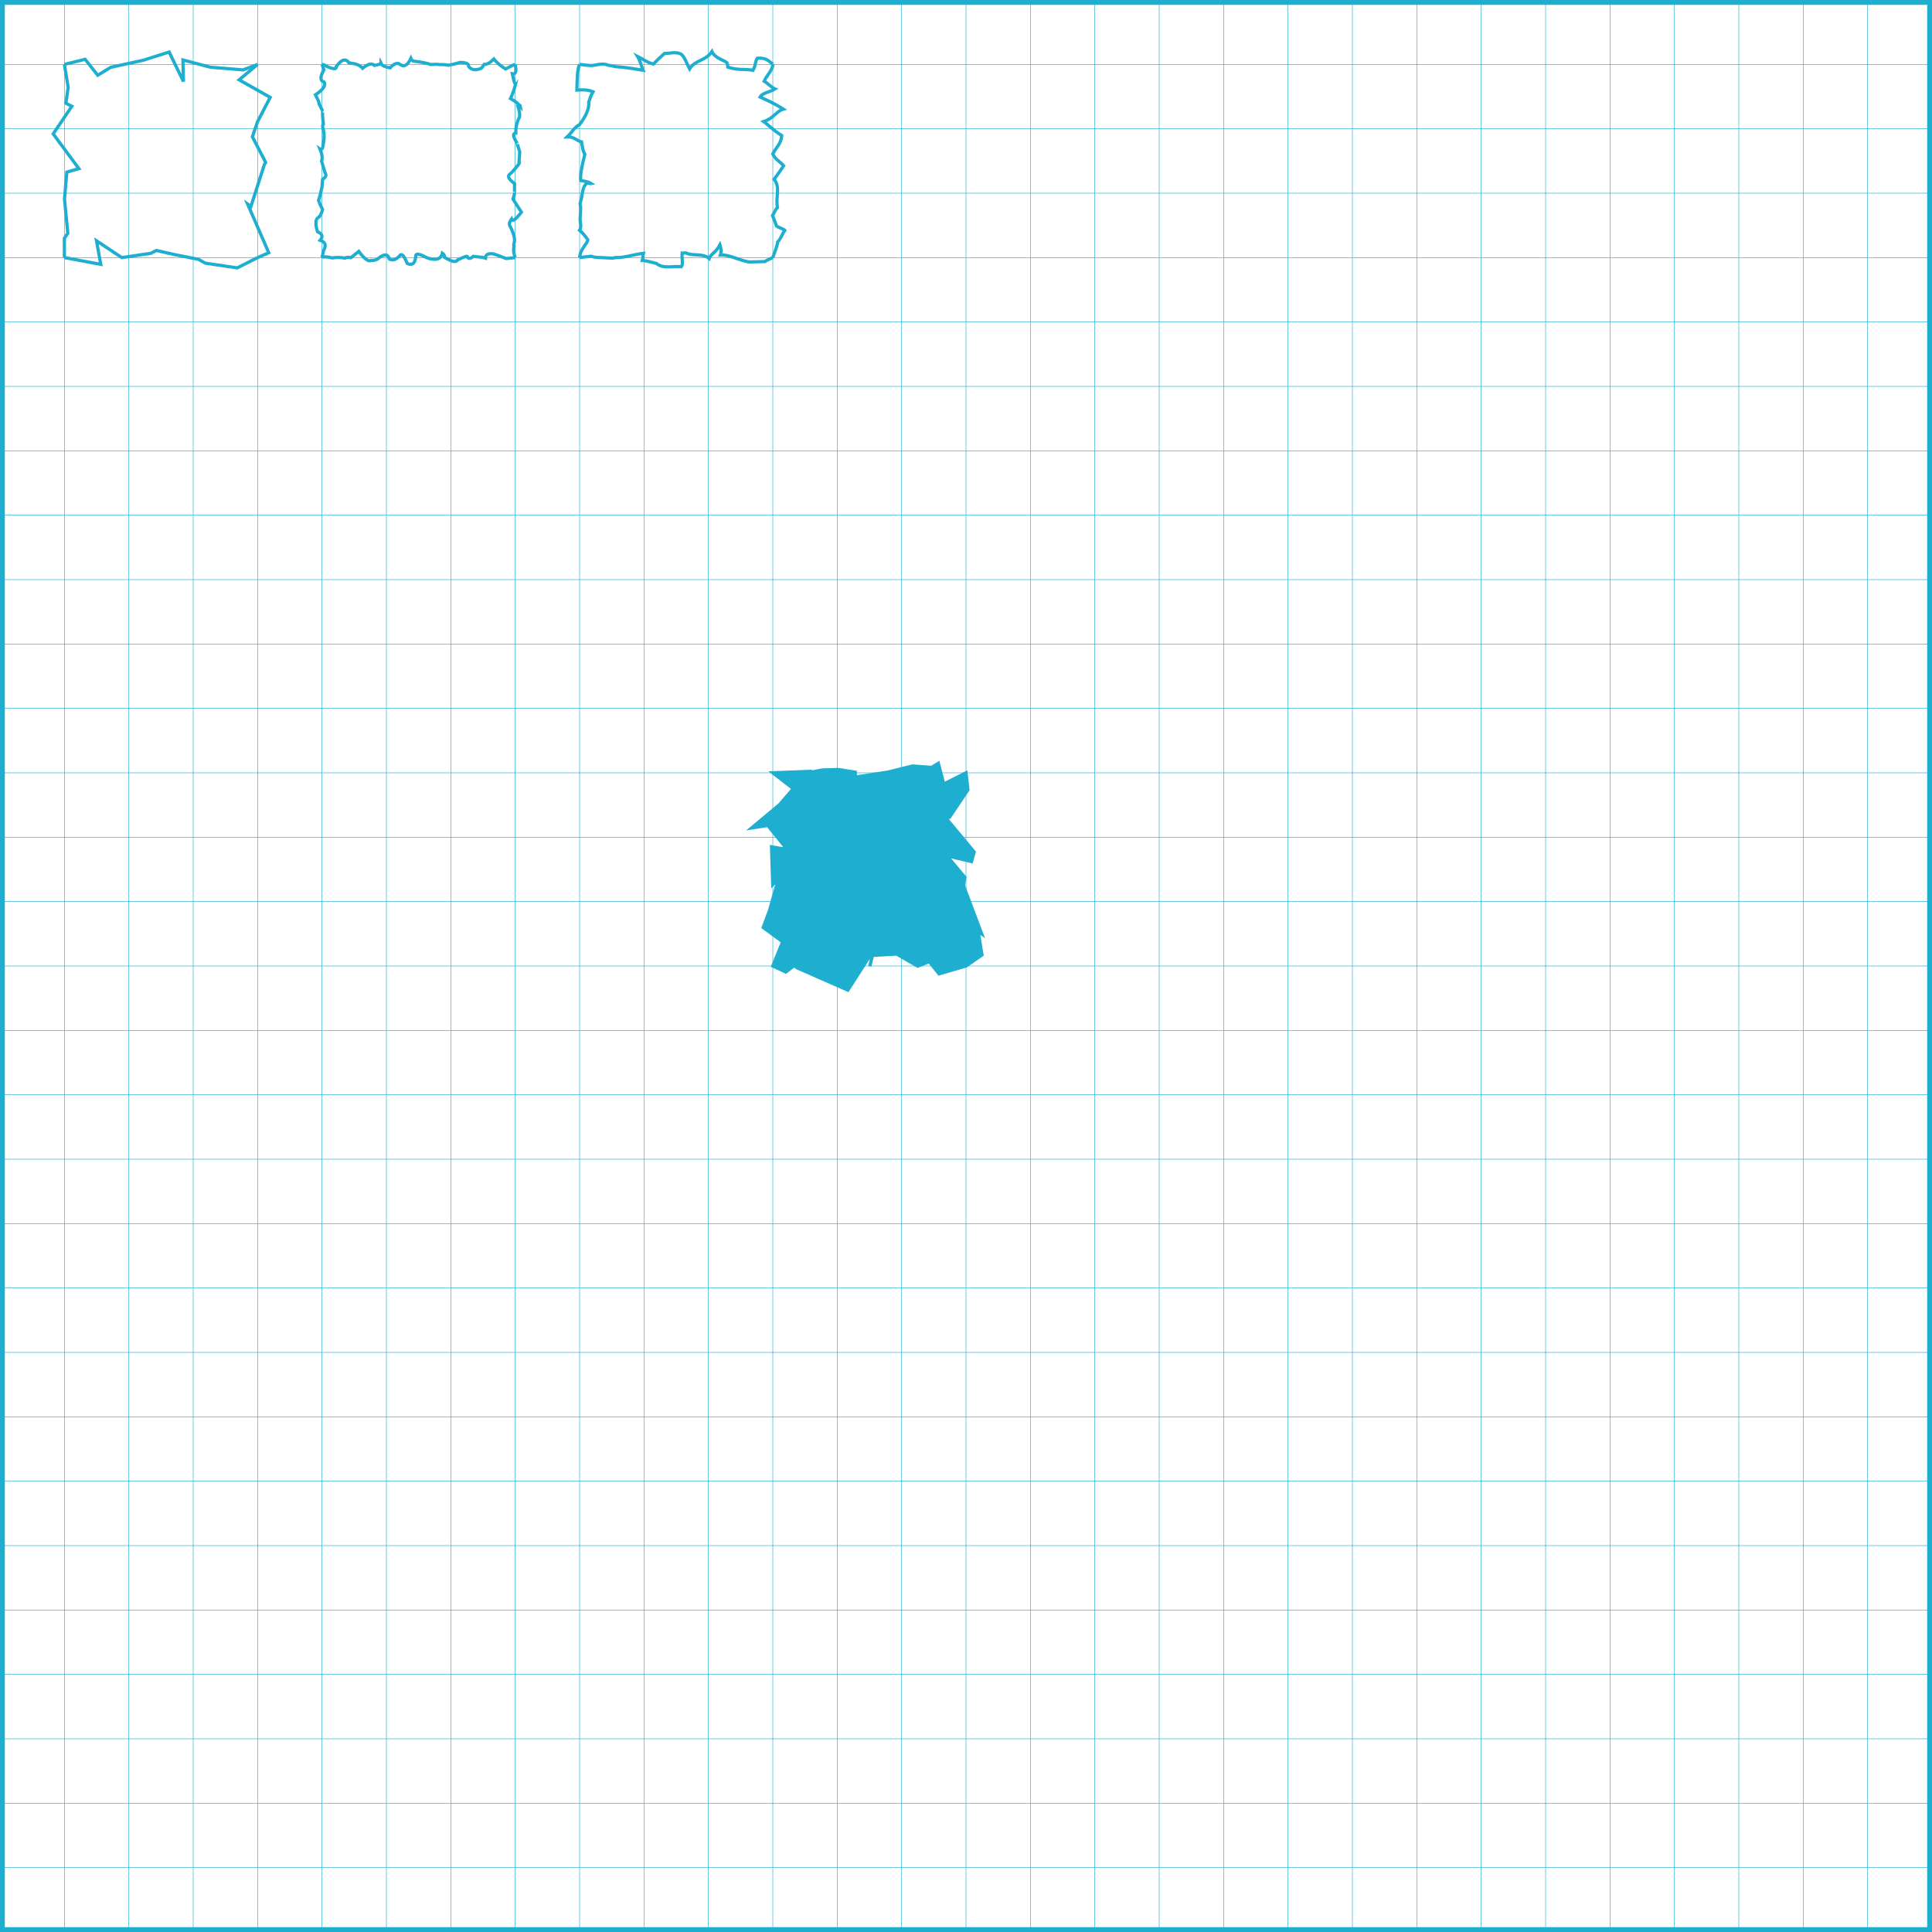
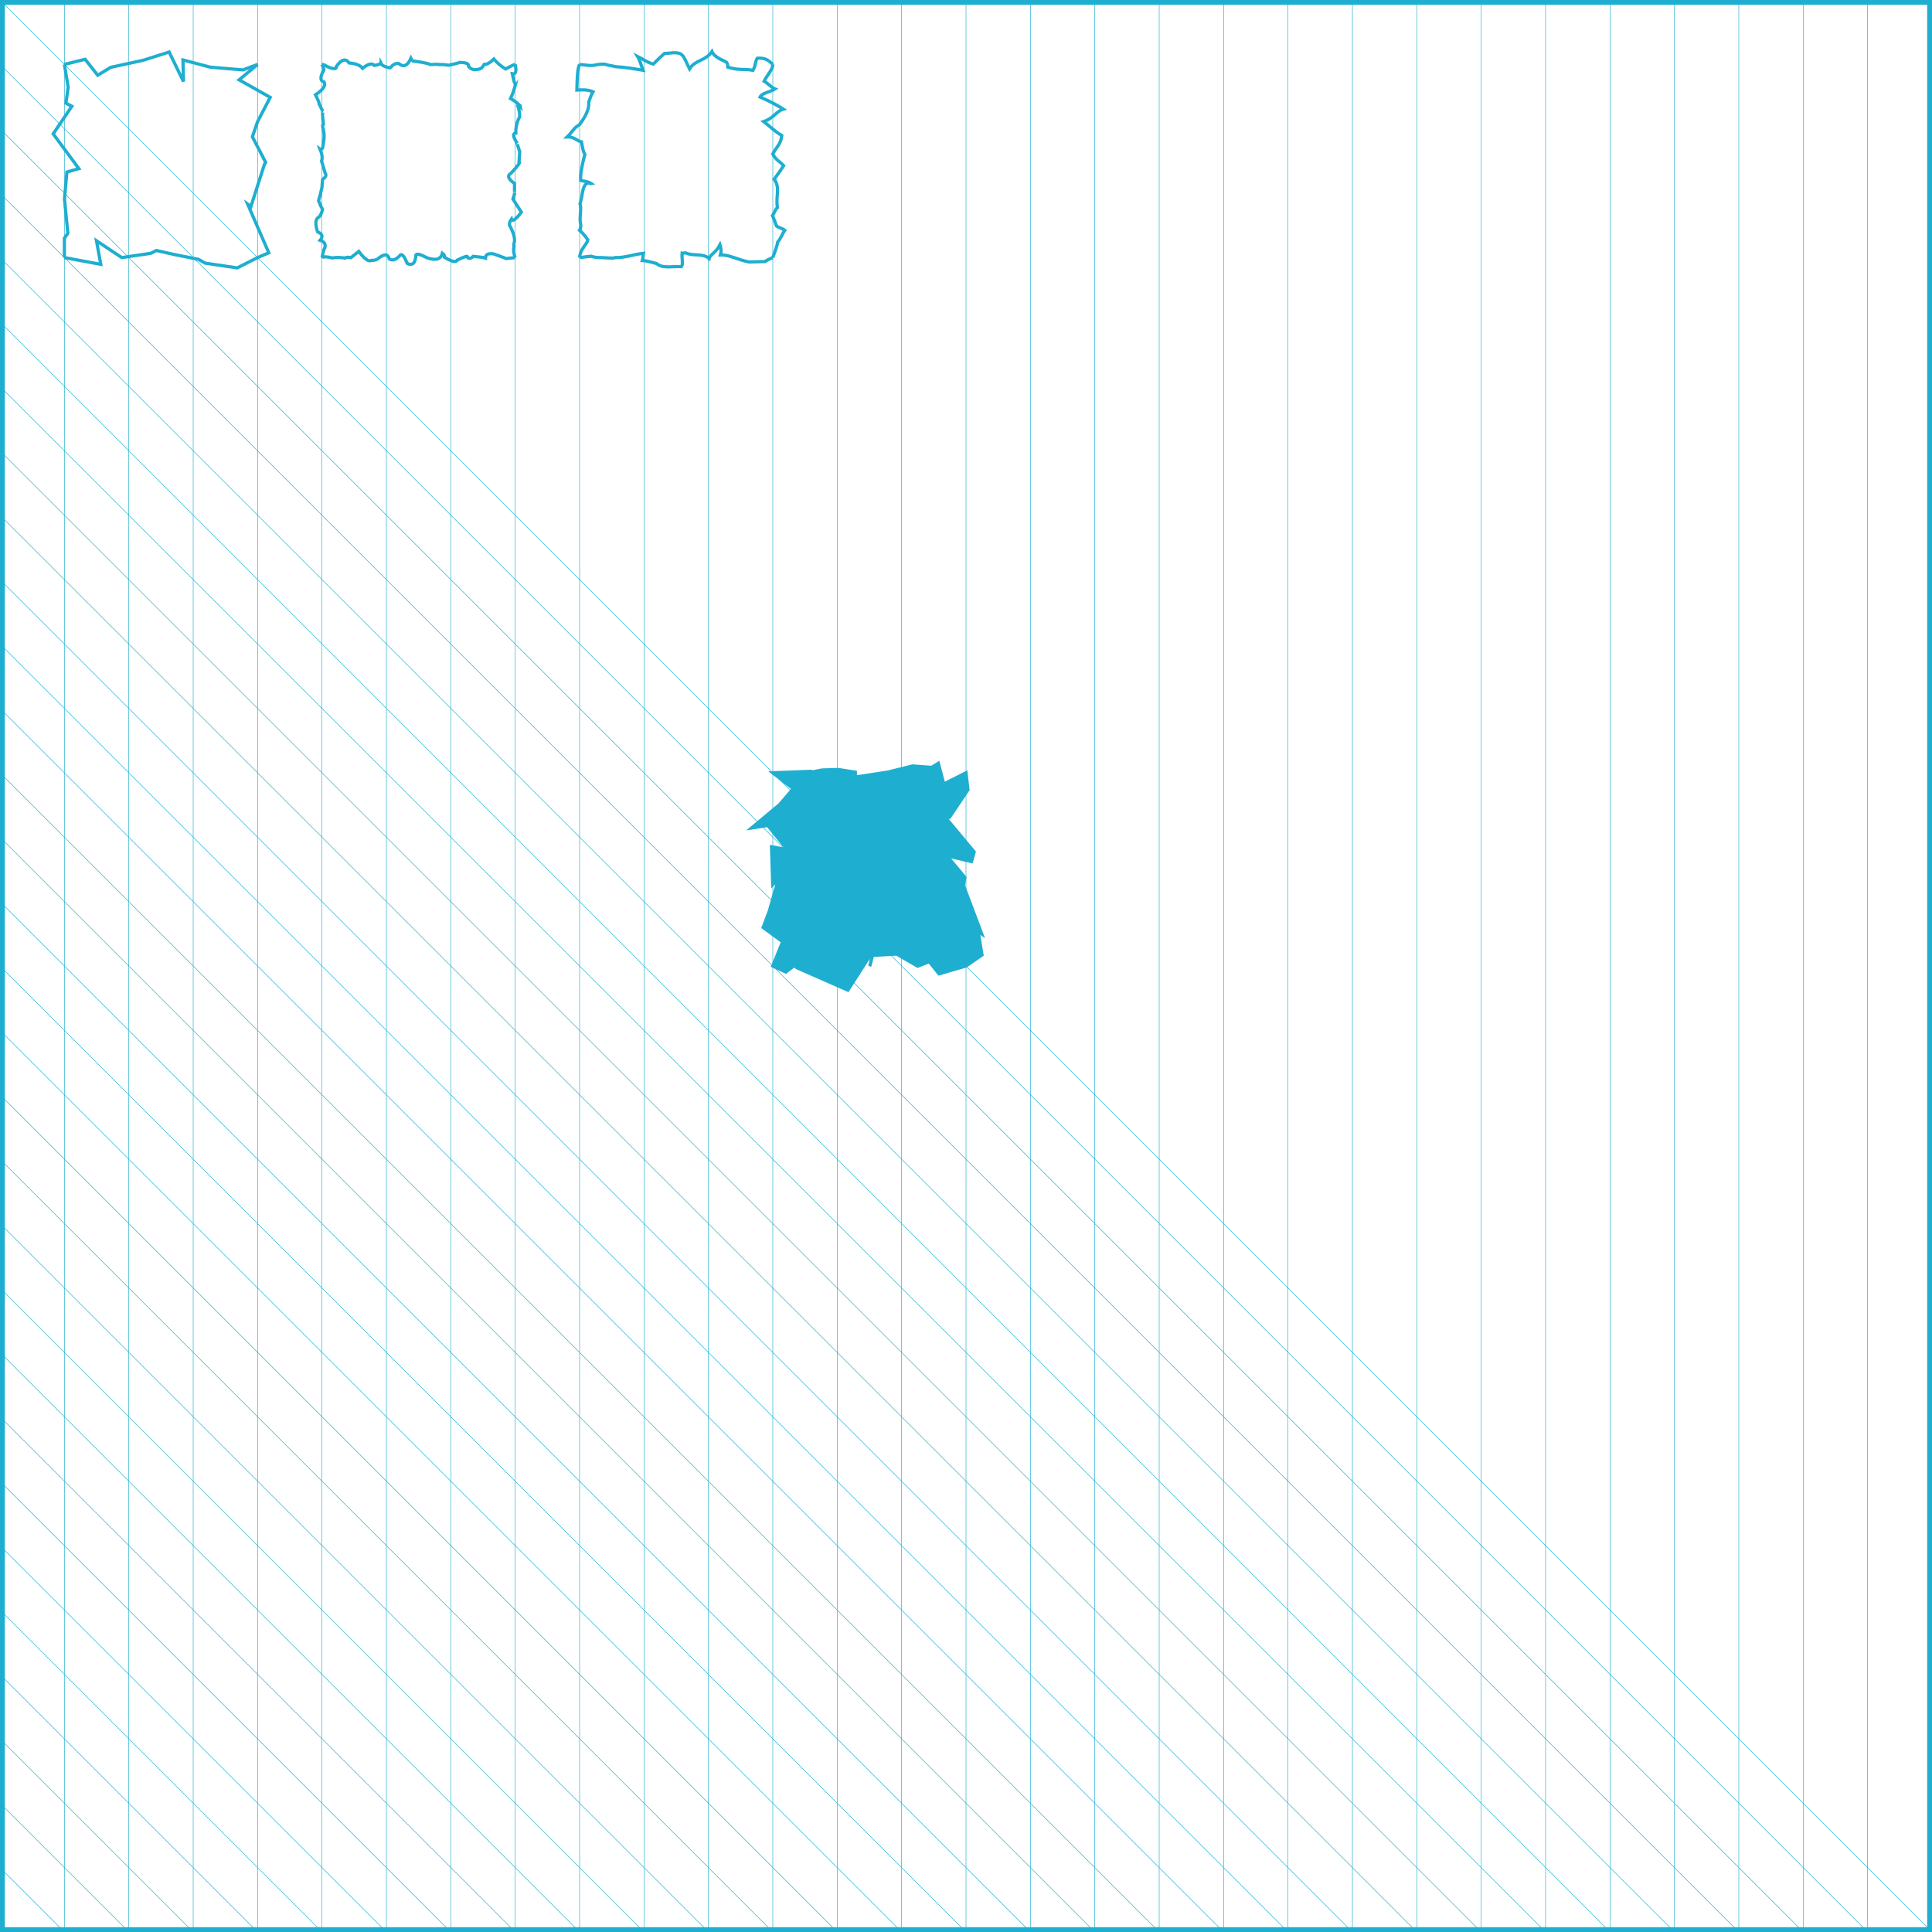
<svg xmlns="http://www.w3.org/2000/svg" viewBox="0 0 3000 3000" width="7.5in" height="7.5in">
  <defs>
    <pattern id="hatch00" viewBox="0 0 25.0 25.0" patternUnits="userSpaceOnUse" x="0" y="0" width="25.0" height="25.0">
      <g>
        <line stroke="#1EAED0" stroke-width="2.5" x1="0" y1="0" x2="25.0" y2="25.0" />
      </g>
    </pattern>
    <pattern id="wave00" viewBox="0 0 25.0 25.0" patternUnits="userSpaceOnUse" x="0" y="0" width="25.0" height="25.0">
      <g>
        <path stroke="#1EAED0" stroke-width="2.5" d="M 12.5 0.0 A 20.0 10.0 75 0 0 37.5 0.0 A 20.0 10.0 75 0 0 62.5 0.0 A 20.0 10.0 75 0 0 87.5 0.0 M 0.0 12.5 A 20.0 10.0 75 0 0 25.0 12.5 A 20.0 10.0 75 0 0 50.0 12.5 A 20.0 10.0 75 0 0 75.0 12.5" fill="none" />
      </g>
    </pattern>
  </defs>
-   <path stroke="#1EAED0" stroke-width="0.8" d="M 0 0 L 3000 0 M 0 100 L 3000 100 M 0 200 L 3000 200 M 0 300 L 3000 300 M 0 400 L 3000 400 M 0 500 L 3000 500 M 0 600 L 3000 600 M 0 700 L 3000 700 M 0 800 L 3000 800 M 0 900 L 3000 900 M 0 1000 L 3000 1000 M 0 1100 L 3000 1100 M 0 1200 L 3000 1200 M 0 1300 L 3000 1300 M 0 1400 L 3000 1400 M 0 1500 L 3000 1500 M 0 1600 L 3000 1600 M 0 1700 L 3000 1700 M 0 1800 L 3000 1800 M 0 1900 L 3000 1900 M 0 2000 L 3000 2000 M 0 2100 L 3000 2100 M 0 2200 L 3000 2200 M 0 2300 L 3000 2300 M 0 2400 L 3000 2400 M 0 2500 L 3000 2500 M 0 2600 L 3000 2600 M 0 2700 L 3000 2700 M 0 2800 L 3000 2800 M 0 2900 L 3000 2900 M 0 3000 L 3000 3000 M 0 0 L 0 3000 M 100 0 L 100 3000 M 200 0 L 200 3000 M 300 0 L 300 3000 M 400 0 L 400 3000 M 500 0 L 500 3000 M 600 0 L 600 3000 M 700 0 L 700 3000 M 800 0 L 800 3000 M 900 0 L 900 3000 M 1000 0 L 1000 3000 M 1100 0 L 1100 3000 M 1200 0 L 1200 3000 M 1300 0 L 1300 3000 M 1400 0 L 1400 3000 M 1500 0 L 1500 3000 M 1600 0 L 1600 3000 M 1700 0 L 1700 3000 M 1800 0 L 1800 3000 M 1900 0 L 1900 3000 M 2000 0 L 2000 3000 M 2100 0 L 2100 3000 M 2200 0 L 2200 3000 M 2300 0 L 2300 3000 M 2400 0 L 2400 3000 M 2500 0 L 2500 3000 M 2600 0 L 2600 3000 M 2700 0 L 2700 3000 M 2800 0 L 2800 3000 M 2900 0 L 2900 3000 M 3000 0 L 3000 3000" />
+   <path stroke="#1EAED0" stroke-width="0.8" d="M 0 0 L 3000 3000 M 0 100 L 3000 3100 M 0 200 L 3000 3200 M 0 300 L 3000 3300 M 0 400 L 3000 3400 M 0 500 L 3000 3500 M 0 600 L 3000 3600 M 0 700 L 3000 3700 M 0 800 L 3000 3800 M 0 900 L 3000 3900 M 0 1000 L 3000 4000 M 0 1100 L 3000 4100 M 0 1200 L 3000 4200 M 0 1300 L 3000 4300 M 0 1400 L 3000 4400 M 0 1500 L 3000 4500 M 0 1600 L 3000 4600 M 0 1700 L 3000 4700 M 0 1800 L 3000 4800 M 0 1900 L 3000 4900 M 0 2000 L 3000 5000 M 0 2100 L 3000 5100 M 0 2200 L 3000 5200 M 0 2300 L 3000 5300 M 0 2400 L 3000 5400 M 0 2500 L 3000 5500 M 0 2600 L 3000 5600 M 0 2700 L 3000 5700 M 0 2800 L 3000 5800 M 0 2900 L 3000 5900 M 0 3000 L 3000 6000 M 0 0 L 0 3000 M 100 0 L 100 3000 M 200 0 L 200 3000 M 300 0 L 300 3000 M 400 0 L 400 3000 M 500 0 L 500 3000 M 600 0 L 600 3000 M 700 0 L 700 3000 M 800 0 L 800 3000 M 900 0 L 900 3000 M 1000 0 L 1000 3000 M 1100 0 L 1100 3000 M 1200 0 L 1200 3000 M 1300 0 L 1300 3000 M 1400 0 L 1400 3000 M 1500 0 L 1500 3000 M 1600 0 L 1600 3000 M 1700 0 L 1700 3000 M 1800 0 L 1800 3000 M 1900 0 L 1900 3000 M 2000 0 L 2000 3000 M 2100 0 L 2100 3000 M 2200 0 L 2200 3000 M 2300 0 L 2300 3000 M 2400 0 L 2400 3000 M 2500 0 L 2500 3000 M 2600 0 L 2600 3000 M 2700 0 L 2700 3000 M 2800 0 L 2800 3000 M 2900 0 L 2900 3000 M 3000 0 L 3000 3000" />
  <path stroke="#1EAED0" stroke-width="15.0" d="M 0.0 0.0 L 0.0 3000.0" />
  <path stroke="#1EAED0" stroke-width="15.0" d="M 0.0 3000.0 L 3000.0 3000.0" />
  <path stroke="#1EAED0" stroke-width="15.0" d="M 3000.0 3000.0 L 3000.0 0.0" />
  <path stroke="#1EAED0" stroke-width="15.0" d="M 3000.0 0.0 L 0.0 0.0" />
  <path stroke="#1EAED0" stroke-width="5.0" d="M 100.0 100.0 L 132.17 92.08 L 151.77 116.86 L 171.86 104.56 L 222.54 93.55 L 262.64 80.78 L 284.89 126.65 L 284.11 93.14 L 326.52 104.31 L 377.39 108.55 L 400.0 100.0" fill="none" />
  <path stroke="#1EAED0" stroke-width="5.0" d="M 400.0 100.0 L 371.32 123.98 L 419.56 151.19 L 399.93 188.98 L 391.90 212.41 L 412.57 252.23 L 410.53 255.41 L 389.64 320.58 L 384.51 316.90 L 417.34 392.47 L 400.0 400.0" fill="none" />
  <path stroke="#1EAED0" stroke-width="5.0" d="M 400.0 400.0 L 368.32 415.99 L 318.70 408.63 L 308.18 402.71 L 272.09 395.55 L 242.77 388.95 L 234.32 393.31 L 189.05 399.98 L 149.80 373.85 L 156.47 410.46 L 100.0 400.0" fill="none" />
  <path stroke="#1EAED0" stroke-width="5.0" d="M 100.0 400.0 L 99.95 369.93 L 105.34 362.22 L 100.13 309.20 L 103.82 267.18 L 122.47 261.86 L 82.59 207.89 L 111.56 165.03 L 102.35 160.27 L 105.85 135.56 L 100.0 100.0" fill="none" />
  <path stroke="#1EAED0" stroke-width="5.0" d="M 500.0 100.0 Q 503.10 100.16 508.40 103.55 Q 523.19 109.75 522.13 103.50 Q 534.00 86.36 542.21 97.80 Q 557.38 98.93 563.07 106.05 Q 575.72 95.62 581.37 101.62 Q 593.36 99.65 591.33 96.34 Q 590.75 102.74 605.77 105.37 Q 613.19 96.92 619.45 98.85 Q 630.33 107.84 638.04 90.64 Q 639.10 93.12 641.40 94.80 Q 661.84 97.25 668.54 100.20 Q 679.87 99.49 681.86 100.26 Q 690.02 100.01 696.41 101.34 Q 705.23 99.75 714.39 96.90 Q 728.97 97.17 727.54 103.08 Q 733.58 110.93 745.58 106.78 Q 748.08 106.43 751.87 99.96 Q 758.00 100.42 766.84 91.67 Q 773.19 99.66 785.07 107.14 Q 796.65 100.65 800.0 100.0" fill="none" />
  <path stroke="#1EAED0" stroke-width="5.0" d="M 800.0 100.0 Q 803.53 116.26 795.54 114.54 Q 798.92 131.84 800.73 130.19 Q 797.62 142.71 792.73 152.99 Q 802.31 158.18 808.32 165.40 Q 807.97 162.30 804.05 164.51 Q 809.30 180.48 805.09 184.78 Q 800.55 195.74 800.92 206.68 Q 793.09 207.15 803.15 222.61 Q 802.23 221.10 807.01 235.64 Q 807.28 232.57 805.93 251.83 Q 809.59 251.82 793.48 268.98 Q 783.90 274.26 798.96 284.93 Q 798.60 302.28 799.37 299.23 Q 798.12 304.58 796.51 309.15 Q 802.28 317.97 809.62 329.42 Q 796.27 346.92 794.23 340.15 Q 789.77 346.42 791.41 350.07 Q 801.89 369.86 797.93 378.57 Q 797.50 381.51 798.27 382.20 Q 796.13 389.51 800.0 400.0" fill="none" />
  <path stroke="#1EAED0" stroke-width="5.0" d="M 800.0 400.0 Q 783.44 401.70 786.36 401.55 Q 773.71 396.71 766.18 394.19 Q 754.07 392.53 753.89 400.39 Q 752.76 399.91 734.81 398.01 Q 729.50 403.53 725.45 399.35 Q 727.83 395.27 710.03 403.84 Q 707.66 409.97 690.17 399.54 Q 690.82 395.84 686.89 393.13 Q 683.57 407.50 663.00 400.29 Q 647.67 392.02 645.77 395.99 Q 644.81 414.81 632.44 409.15 Q 625.96 393.27 621.88 395.69 Q 612.69 406.81 604.53 402.22 Q 601.57 390.48 588.52 400.40 Q 584.06 404.83 576.59 404.33 Q 570.41 408.15 557.15 390.37 Q 550.85 395.54 544.94 400.07 Q 538.33 398.56 535.86 400.78 Q 525.13 398.90 515.82 400.53 Q 504.14 397.43 500.0 400.0" fill="none" />
  <path stroke="#1EAED0" stroke-width="5.0" d="M 500.0 400.0 Q 501.53 394.01 502.61 388.64 Q 509.25 377.16 497.16 373.09 Q 504.33 364.56 493.05 359.90 Q 487.42 342.07 494.12 337.78 Q 498.42 335.15 500.86 325.24 Q 497.46 319.28 494.64 311.49 Q 497.03 304.46 499.99 290.82 Q 500.26 284.62 500.96 278.43 Q 508.44 273.49 504.95 268.88 Q 502.07 259.60 499.32 250.22 Q 501.87 243.32 497.04 231.58 Q 501.23 234.43 502.40 221.16 Q 504.62 208.79 501.42 198.72 Q 500.28 193.90 502.17 192.82 Q 499.72 172.19 501.68 172.84 Q 500.54 172.01 495.49 161.38 Q 496.14 159.27 489.83 147.28 Q 507.65 135.28 503.39 127.39 Q 493.60 124.89 502.92 108.56 Q 503.35 108.11 500.0 100.0" fill="none" />
  <path stroke="#1EAED0" stroke-width="5.0" d="M 900.0 100.0 C 903.83 100.31 916.30 102.24 919.64 101.66 C 923.21 101.71 931.99 98.54 940.23 99.90 C 943.07 101.40 949.21 101.80 955.85 103.51 C 970.13 104.23 989.28 107.52 998.57 109.04 C 995.26 100.93 994.05 94.36 989.93 87.50 C 999.10 92.10 1004.48 96.85 1014.50 99.47 C 1019.91 93.83 1026.25 87.92 1031.82 82.98 C 1040.96 83.11 1047.52 79.94 1056.95 83.61 C 1063.22 87.75 1066.35 98.97 1070.73 107.07 C 1079.34 92.81 1095.70 94.77 1105.50 80.10 C 1109.41 89.48 1123.59 93.65 1128.11 96.70 C 1130.04 99.57 1129.91 100.34 1130.01 104.27 C 1147.24 109.67 1156.53 106.62 1169.22 109.18 C 1174.01 100.60 1172.41 95.31 1175.95 90.40 C 1187.54 89.86 1191.72 92.14 1200.0 100.0" fill="none" />
  <path stroke="#1EAED0" stroke-width="5.0" d="M 1200.0 100.0 C 1200.14 108.13 1190.95 116.72 1186.53 126.10 C 1192.71 129.53 1197.60 135.84 1203.45 138.13 C 1196.33 142.86 1183.47 144.06 1180.23 150.69 C 1190.01 155.14 1203.23 160.88 1216.32 169.49 C 1205.60 172.49 1201.43 183.70 1185.89 188.73 C 1193.84 194.66 1200.21 201.86 1213.98 210.51 C 1212.38 224.22 1206.12 227.32 1199.92 239.17 C 1205.80 249.70 1209.41 249.08 1216.82 257.37 C 1213.24 262.67 1207.51 271.26 1202.13 278.38 C 1212.20 291.89 1204.06 304.05 1207.23 322.30 C 1203.38 325.76 1202.68 330.50 1199.54 334.74 C 1202.56 342.78 1203.52 344.18 1205.82 350.98 C 1209.82 353.85 1216.02 355.14 1218.64 357.65 C 1214.77 362.95 1212.29 370.86 1207.68 375.62 C 1206.75 382.09 1202.83 392.10 1200.0 400.0" fill="none" />
  <path stroke="#1EAED0" stroke-width="5.0" d="M 1200.0 400.0 C 1196.78 401.22 1191.60 403.63 1187.74 406.16 C 1179.49 406.48 1167.45 406.57 1163.08 406.78 C 1146.75 403.84 1131.87 395.17 1118.62 395.86 C 1120.71 389.49 1119.21 384.46 1117.92 380.18 C 1111.55 392.47 1102.72 395.31 1101.17 401.34 C 1090.86 392.59 1076.29 398.35 1064.56 392.59 C 1063.07 392.42 1060.55 393.60 1059.18 393.21 C 1058.37 400.32 1061.16 410.17 1058.14 414.11 C 1045.08 412.94 1029.23 417.75 1019.48 409.16 C 1012.23 407.46 1003.06 404.58 997.44 404.46 C 998.91 399.66 998.23 396.65 999.07 393.36 C 986.68 394.46 967.90 400.86 955.65 399.86 C 952.04 401.54 945.92 400.45 939.85 400.27 C 933.54 399.55 925.59 400.74 918.05 397.86 C 912.06 398.40 908.36 398.89 900.0 400.0" fill="none" />
  <path stroke="#1EAED0" stroke-width="5.0" d="M 900.0 400.0 C 901.09 386.14 911.84 379.18 912.74 372.39 C 909.24 366.98 903.48 360.34 899.93 357.53 C 902.02 354.46 902.41 349.41 901.10 344.99 C 899.86 335.89 903.21 324.61 900.68 316.39 C 905.73 300.63 903.02 290.39 912.18 283.88 C 913.27 283.63 915.83 285.52 918.11 285.05 C 913.12 281.64 906.79 281.42 901.86 280.40 C 900.48 272.21 904.29 254.13 908.15 239.60 C 904.78 234.57 904.02 225.17 903.00 220.36 C 896.18 219.03 891.59 212.13 880.82 212.52 C 889.95 203.73 889.83 199.59 899.81 193.59 C 908.65 181.88 915.57 168.94 914.12 158.68 C 915.74 154.54 917.37 148.19 920.82 142.48 C 911.63 138.65 903.14 139.55 895.75 139.90 C 896.27 119.96 896.49 106.95 900.0 100.0" fill="none" />
  <polygon stroke="#1EAED0" stroke-width="5.0" points="1200.0,1200.0 1260.85,1197.65 1245.85,1201.68 1276.39,1195.67 1301.59,1194.87 1328.14,1199.08 1328.26,1206.66 1378.96,1198.85 1416.90,1189.39 1446.62,1191.62 1457.03,1185.19 1465.45,1217.37 1500.0,1200.0 1500.0,1200.0 1503.03,1226.33 1474.32,1269.08 1467.80,1269.04 1512.69,1322.91 1508.54,1337.84 1470.18,1328.76 1498.25,1362.40 1496.00,1374.99 1524.44,1450.27 1518.84,1446.37 1524.85,1482.82 1500.0,1500.0 1500.0,1500.0 1458.12,1512.17 1442.96,1493.23 1425.01,1500.29 1392.33,1481.41 1354.46,1483.51 1350.62,1500.43 1357.14,1474.21 1316.54,1537.49 1237.50,1502.72 1233.31,1499.31 1220.25,1509.34 1200.0,1500.0 1200.0,1500.0 1215.31,1462.31 1185.05,1440.14 1194.85,1413.98 1208.81,1364.90 1199.89,1373.69 1198.00,1314.92 1222.36,1319.12 1192.25,1281.75 1167.08,1285.65 1210.61,1249.31 1231.81,1224.65 1200.0,1200.0 1200.0,1200.0" fill="#1EAED0" />
</svg>
